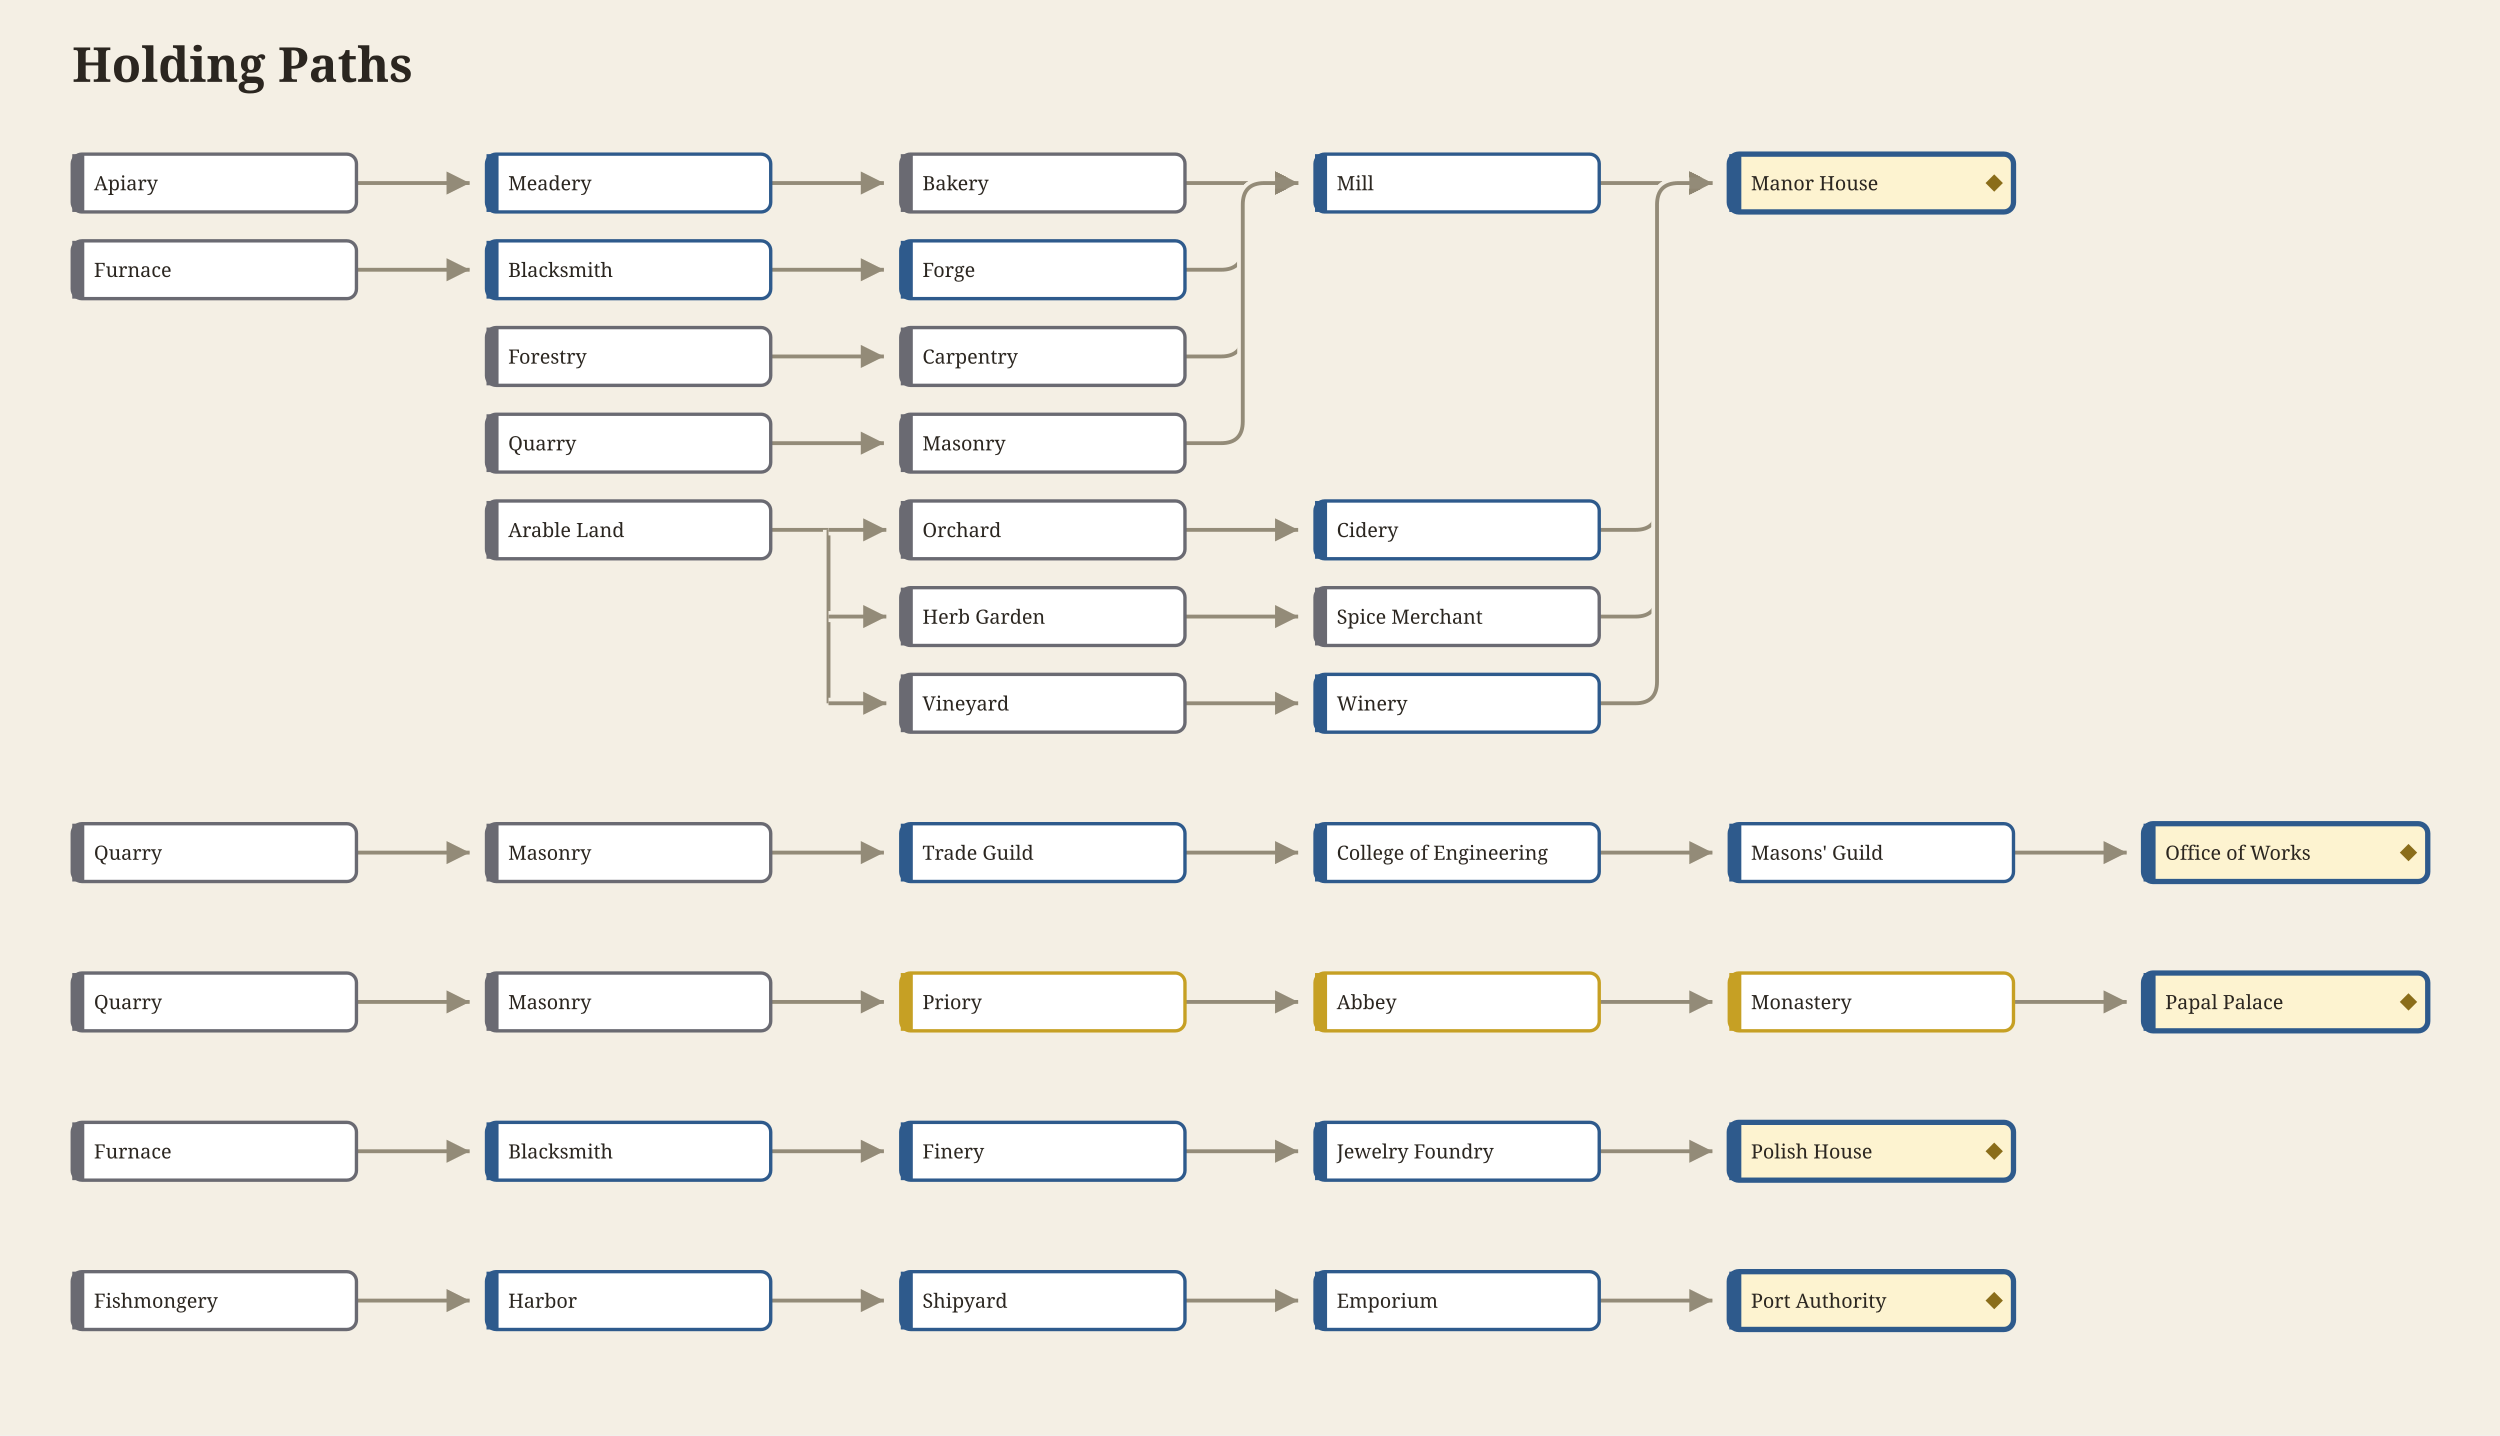
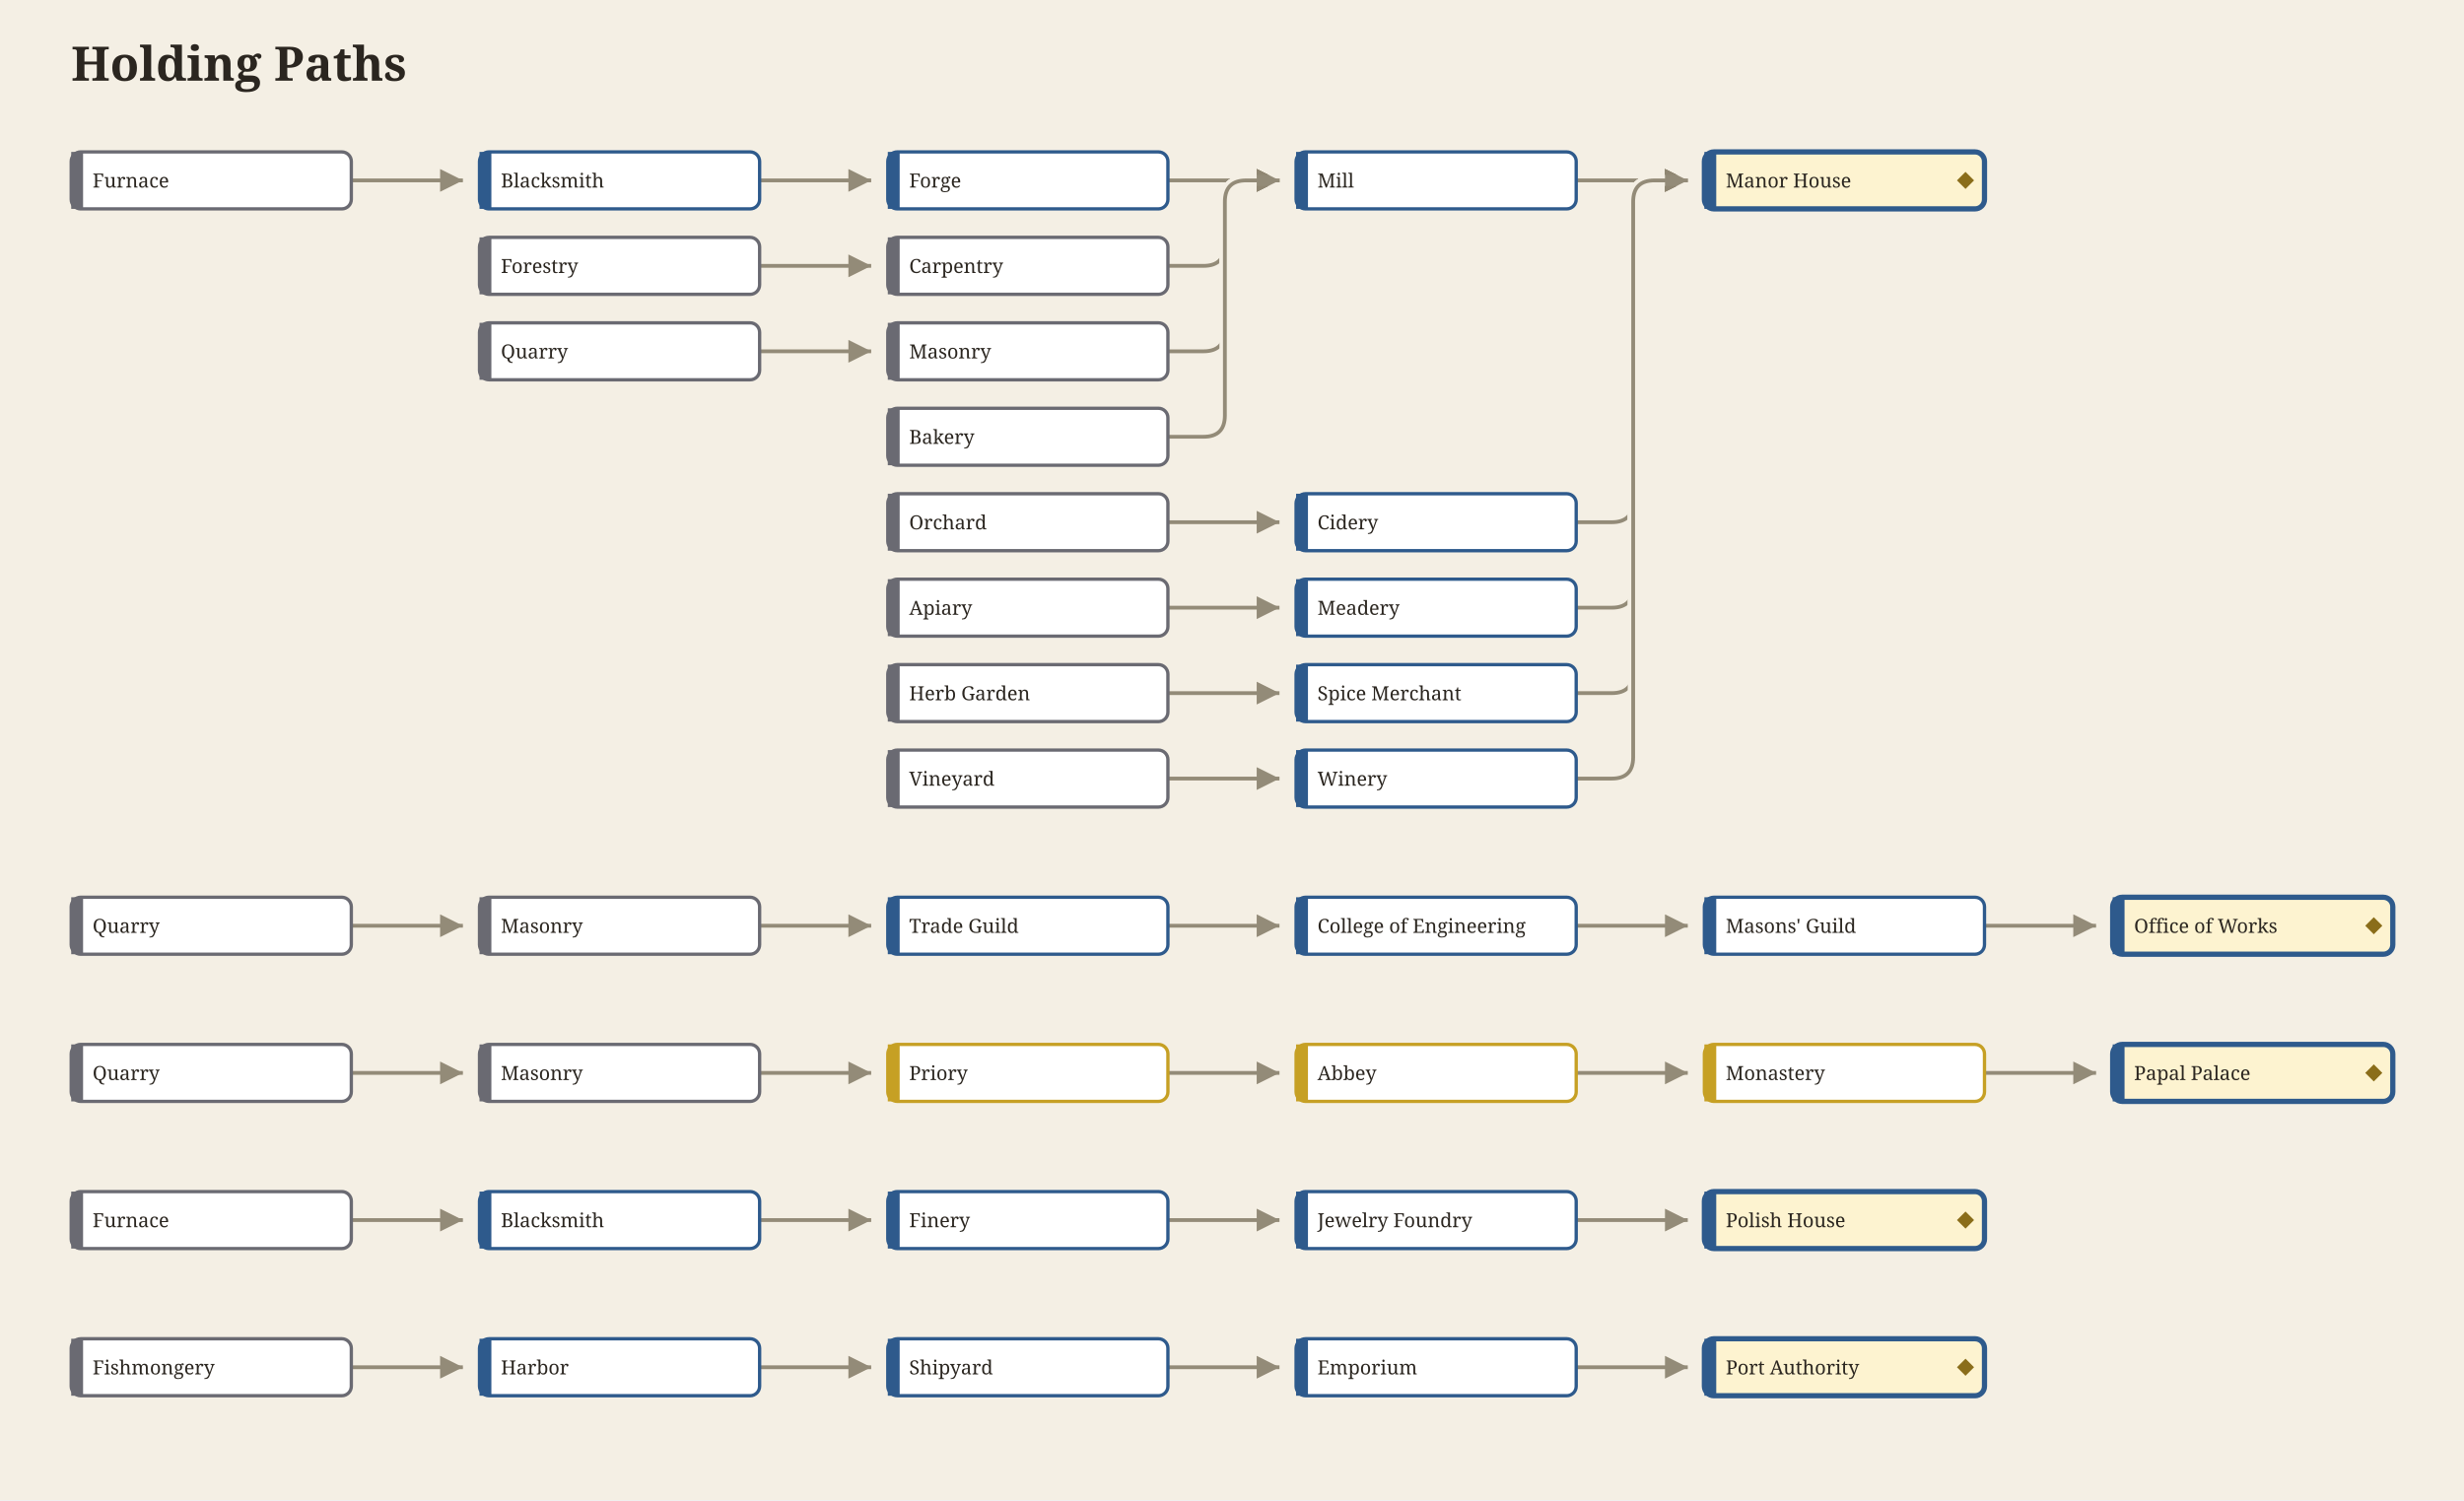
- <svg xmlns="http://www.w3.org/2000/svg" width="1038" height="596" viewBox="0 0 1038 596" font-family="Georgia, serif">
-   <rect width="1038" height="596" fill="#f4efe4" />
+ <svg xmlns="http://www.w3.org/2000/svg" width="1038" height="632" viewBox="0 0 1038 632" font-family="Georgia, serif">
+   <rect width="1038" height="632" fill="#f4efe4" />
  <defs>
    <marker id="arw-2E5A8C" markerWidth="7" markerHeight="7" refX="6" refY="3" orient="auto">
      <path d="M0,0 L6,3 L0,6 Z" fill="#2E5A8C" />
    </marker>
    <marker id="arw-9E2B25" markerWidth="7" markerHeight="7" refX="6" refY="3" orient="auto">
      <path d="M0,0 L6,3 L0,6 Z" fill="#9E2B25" />
    </marker>
    <marker id="arw-1c9c8c" markerWidth="7" markerHeight="7" refX="6" refY="3" orient="auto">
      <path d="M0,0 L6,3 L0,6 Z" fill="#1c9c8c" />
    </marker>
    <marker id="arw-C6A024" markerWidth="7" markerHeight="7" refX="6" refY="3" orient="auto">
      <path d="M0,0 L6,3 L0,6 Z" fill="#C6A024" />
    </marker>
    <marker id="arw-6A3D8F" markerWidth="7" markerHeight="7" refX="6" refY="3" orient="auto">
      <path d="M0,0 L6,3 L0,6 Z" fill="#6A3D8F" />
    </marker>
    <marker id="arw-CC6A1A" markerWidth="7" markerHeight="7" refX="6" refY="3" orient="auto">
      <path d="M0,0 L6,3 L0,6 Z" fill="#CC6A1A" />
    </marker>
    <marker id="arw-3a7d3a" markerWidth="7" markerHeight="7" refX="6" refY="3" orient="auto">
      <path d="M0,0 L6,3 L0,6 Z" fill="#3a7d3a" />
    </marker>
    <marker id="arw-b5347a" markerWidth="7" markerHeight="7" refX="6" refY="3" orient="auto">
      <path d="M0,0 L6,3 L0,6 Z" fill="#b5347a" />
    </marker>
    <marker id="arw-2b6f9e" markerWidth="7" markerHeight="7" refX="6" refY="3" orient="auto">
      <path d="M0,0 L6,3 L0,6 Z" fill="#2b6f9e" />
    </marker>
    <marker id="arw-8a6d1a" markerWidth="7" markerHeight="7" refX="6" refY="3" orient="auto">
      <path d="M0,0 L6,3 L0,6 Z" fill="#8a6d1a" />
    </marker>
    <marker id="arw-5f5647" markerWidth="7" markerHeight="7" refX="6" refY="3" orient="auto">
      <path d="M0,0 L6,3 L0,6 Z" fill="#5f5647" />
    </marker>
    <marker id="arw-7a2ea0" markerWidth="7" markerHeight="7" refX="6" refY="3" orient="auto">
      <path d="M0,0 L6,3 L0,6 Z" fill="#7a2ea0" />
    </marker>
    <marker id="arw-0f8a7e" markerWidth="7" markerHeight="7" refX="6" refY="3" orient="auto">
      <path d="M0,0 L6,3 L0,6 Z" fill="#0f8a7e" />
    </marker>
    <marker id="arw-a83232" markerWidth="7" markerHeight="7" refX="6" refY="3" orient="auto">
      <path d="M0,0 L6,3 L0,6 Z" fill="#a83232" />
    </marker>
    <marker id="arw-8f8672" markerWidth="7" markerHeight="7" refX="6" refY="3" orient="auto">
      <path d="M0,0 L6,3 L0,6 Z" fill="#8f8672" />
    </marker>
  </defs>
  <text x="30" y="34" font-size="20" font-weight="bold" fill="#2b2620">Holding Paths</text>
  <path d="M148,76 L195,76" fill="none" stroke="#f4efe4" stroke-width="4.6" opacity="1" />
  <path d="M148,76 L195,76" fill="none" stroke="#8f8672" stroke-width="1.6" opacity="0.95" marker-end="url(#arw-8f8672)" />
-   <path d="M148,112 L195,112" fill="none" stroke="#f4efe4" stroke-width="4.6" opacity="1" />
-   <path d="M148,112 L195,112" fill="none" stroke="#8f8672" stroke-width="1.6" opacity="0.95" marker-end="url(#arw-8f8672)" />
  <path d="M320,76 L367,76" fill="none" stroke="#f4efe4" stroke-width="4.6" opacity="1" />
  <path d="M320,76 L367,76" fill="none" stroke="#8f8672" stroke-width="1.6" opacity="0.95" marker-end="url(#arw-8f8672)" />
  <path d="M320,112 L367,112" fill="none" stroke="#f4efe4" stroke-width="4.6" opacity="1" />
  <path d="M320,112 L367,112" fill="none" stroke="#8f8672" stroke-width="1.6" opacity="0.95" marker-end="url(#arw-8f8672)" />
  <path d="M320,148 L367,148" fill="none" stroke="#f4efe4" stroke-width="4.6" opacity="1" />
  <path d="M320,148 L367,148" fill="none" stroke="#8f8672" stroke-width="1.6" opacity="0.95" marker-end="url(#arw-8f8672)" />
-   <path d="M320,184 L367,184" fill="none" stroke="#f4efe4" stroke-width="4.6" opacity="1" />
-   <path d="M320,184 L367,184" fill="none" stroke="#8f8672" stroke-width="1.6" opacity="0.95" marker-end="url(#arw-8f8672)" />
-   <path d="M320,220 L344,220" fill="none" stroke="#f4efe4" stroke-width="4.6" opacity="1" />
-   <path d="M320,220 L344,220" fill="none" stroke="#8f8672" stroke-width="1.6" opacity="0.95" />
-   <path d="M344,220 L344,292" fill="none" stroke="#f4efe4" stroke-width="4.6" opacity="1" />
-   <path d="M344,220 L344,292" fill="none" stroke="#8f8672" stroke-width="1.6" opacity="0.95" />
-   <path d="M344,256 L368,256" fill="none" stroke="#f4efe4" stroke-width="4.6" opacity="1" />
-   <path d="M344,256 L368,256" fill="none" stroke="#8f8672" stroke-width="1.6" opacity="0.95" marker-end="url(#arw-8f8672)" />
-   <path d="M344,292 L368,292" fill="none" stroke="#f4efe4" stroke-width="4.6" opacity="1" />
-   <path d="M344,292 L368,292" fill="none" stroke="#8f8672" stroke-width="1.6" opacity="0.95" marker-end="url(#arw-8f8672)" />
-   <path d="M344,220 L368,220" fill="none" stroke="#f4efe4" stroke-width="4.6" opacity="1" />
-   <path d="M344,220 L368,220" fill="none" stroke="#8f8672" stroke-width="1.6" opacity="0.95" marker-end="url(#arw-8f8672)" />
  <path d="M492,76 L539,76" fill="none" stroke="#f4efe4" stroke-width="4.6" opacity="1" />
  <path d="M492,76 L539,76" fill="none" stroke="#8f8672" stroke-width="1.6" opacity="0.95" marker-end="url(#arw-8f8672)" />
  <path d="M492,112 L507,112 Q516,112 516,103 L516,85 Q516,76 525,76 L539,76" fill="none" stroke="#f4efe4" stroke-width="4.6" opacity="1" />
  <path d="M492,112 L507,112 Q516,112 516,103 L516,85 Q516,76 525,76 L539,76" fill="none" stroke="#8f8672" stroke-width="1.6" opacity="0.95" marker-end="url(#arw-8f8672)" />
  <path d="M492,148 L507,148 Q516,148 516,139 L516,85 Q516,76 525,76 L539,76" fill="none" stroke="#f4efe4" stroke-width="4.6" opacity="1" />
  <path d="M492,148 L507,148 Q516,148 516,139 L516,85 Q516,76 525,76 L539,76" fill="none" stroke="#8f8672" stroke-width="1.6" opacity="0.95" marker-end="url(#arw-8f8672)" />
  <path d="M492,184 L507,184 Q516,184 516,175 L516,85 Q516,76 525,76 L539,76" fill="none" stroke="#f4efe4" stroke-width="4.6" opacity="1" />
  <path d="M492,184 L507,184 Q516,184 516,175 L516,85 Q516,76 525,76 L539,76" fill="none" stroke="#8f8672" stroke-width="1.6" opacity="0.95" marker-end="url(#arw-8f8672)" />
  <path d="M492,220 L539,220" fill="none" stroke="#f4efe4" stroke-width="4.6" opacity="1" />
  <path d="M492,220 L539,220" fill="none" stroke="#8f8672" stroke-width="1.6" opacity="0.95" marker-end="url(#arw-8f8672)" />
  <path d="M492,256 L539,256" fill="none" stroke="#f4efe4" stroke-width="4.6" opacity="1" />
  <path d="M492,256 L539,256" fill="none" stroke="#8f8672" stroke-width="1.6" opacity="0.95" marker-end="url(#arw-8f8672)" />
  <path d="M492,292 L539,292" fill="none" stroke="#f4efe4" stroke-width="4.6" opacity="1" />
  <path d="M492,292 L539,292" fill="none" stroke="#8f8672" stroke-width="1.6" opacity="0.95" marker-end="url(#arw-8f8672)" />
+   <path d="M492,328 L539,328" fill="none" stroke="#f4efe4" stroke-width="4.6" opacity="1" />
+   <path d="M492,328 L539,328" fill="none" stroke="#8f8672" stroke-width="1.6" opacity="0.95" marker-end="url(#arw-8f8672)" />
  <path d="M664,76 L711,76" fill="none" stroke="#f4efe4" stroke-width="4.6" opacity="1" />
  <path d="M664,76 L711,76" fill="none" stroke="#8f8672" stroke-width="1.6" opacity="0.95" marker-end="url(#arw-8f8672)" />
  <path d="M664,220 L679,220 Q688,220 688,211 L688,85 Q688,76 697,76 L711,76" fill="none" stroke="#f4efe4" stroke-width="4.6" opacity="1" />
  <path d="M664,220 L679,220 Q688,220 688,211 L688,85 Q688,76 697,76 L711,76" fill="none" stroke="#8f8672" stroke-width="1.6" opacity="0.95" marker-end="url(#arw-8f8672)" />
  <path d="M664,256 L679,256 Q688,256 688,247 L688,85 Q688,76 697,76 L711,76" fill="none" stroke="#f4efe4" stroke-width="4.6" opacity="1" />
  <path d="M664,256 L679,256 Q688,256 688,247 L688,85 Q688,76 697,76 L711,76" fill="none" stroke="#8f8672" stroke-width="1.6" opacity="0.95" marker-end="url(#arw-8f8672)" />
  <path d="M664,292 L679,292 Q688,292 688,283 L688,85 Q688,76 697,76 L711,76" fill="none" stroke="#f4efe4" stroke-width="4.6" opacity="1" />
  <path d="M664,292 L679,292 Q688,292 688,283 L688,85 Q688,76 697,76 L711,76" fill="none" stroke="#8f8672" stroke-width="1.6" opacity="0.95" marker-end="url(#arw-8f8672)" />
+   <path d="M664,328 L679,328 Q688,328 688,319 L688,85 Q688,76 697,76 L711,76" fill="none" stroke="#f4efe4" stroke-width="4.6" opacity="1" />
+   <path d="M664,328 L679,328 Q688,328 688,319 L688,85 Q688,76 697,76 L711,76" fill="none" stroke="#8f8672" stroke-width="1.6" opacity="0.95" marker-end="url(#arw-8f8672)" />
  <rect x="30" y="64" width="118" height="24" rx="4" fill="#ffffff" stroke="#6a6a72" stroke-width="1.4" />
  <rect x="30" y="64" width="5" height="24" fill="#6a6a72" />
-   <text x="39" y="79" font-size="8.2" fill="#2b2620">Apiary</text>
-   <rect x="30" y="100" width="118" height="24" rx="4" fill="#ffffff" stroke="#6a6a72" stroke-width="1.4" />
-   <rect x="30" y="100" width="5" height="24" fill="#6a6a72" />
-   <text x="39" y="115" font-size="8.2" fill="#2b2620">Furnace</text>
+   <text x="39" y="79" font-size="8.2" fill="#2b2620">Furnace</text>
  <rect x="202" y="64" width="118" height="24" rx="4" fill="#ffffff" stroke="#2E5A8C" stroke-width="1.4" />
  <rect x="202" y="64" width="5" height="24" fill="#2E5A8C" />
-   <text x="211" y="79" font-size="8.2" fill="#2b2620">Meadery</text>
-   <rect x="202" y="100" width="118" height="24" rx="4" fill="#ffffff" stroke="#2E5A8C" stroke-width="1.4" />
-   <rect x="202" y="100" width="5" height="24" fill="#2E5A8C" />
-   <text x="211" y="115" font-size="8.2" fill="#2b2620">Blacksmith</text>
+   <text x="211" y="79" font-size="8.2" fill="#2b2620">Blacksmith</text>
+   <rect x="202" y="100" width="118" height="24" rx="4" fill="#ffffff" stroke="#6a6a72" stroke-width="1.4" />
+   <rect x="202" y="100" width="5" height="24" fill="#6a6a72" />
+   <text x="211" y="115" font-size="8.2" fill="#2b2620">Forestry</text>
  <rect x="202" y="136" width="118" height="24" rx="4" fill="#ffffff" stroke="#6a6a72" stroke-width="1.4" />
  <rect x="202" y="136" width="5" height="24" fill="#6a6a72" />
-   <text x="211" y="151" font-size="8.2" fill="#2b2620">Forestry</text>
-   <rect x="202" y="172" width="118" height="24" rx="4" fill="#ffffff" stroke="#6a6a72" stroke-width="1.4" />
-   <rect x="202" y="172" width="5" height="24" fill="#6a6a72" />
-   <text x="211" y="187" font-size="8.2" fill="#2b2620">Quarry</text>
-   <rect x="202" y="208" width="118" height="24" rx="4" fill="#ffffff" stroke="#6a6a72" stroke-width="1.4" />
-   <rect x="202" y="208" width="5" height="24" fill="#6a6a72" />
-   <text x="211" y="223" font-size="8.2" fill="#2b2620">Arable Land</text>
-   <rect x="374" y="64" width="118" height="24" rx="4" fill="#ffffff" stroke="#6a6a72" stroke-width="1.4" />
-   <rect x="374" y="64" width="5" height="24" fill="#6a6a72" />
-   <text x="383" y="79" font-size="8.2" fill="#2b2620">Bakery</text>
-   <rect x="374" y="100" width="118" height="24" rx="4" fill="#ffffff" stroke="#2E5A8C" stroke-width="1.4" />
-   <rect x="374" y="100" width="5" height="24" fill="#2E5A8C" />
-   <text x="383" y="115" font-size="8.2" fill="#2b2620">Forge</text>
+   <text x="211" y="151" font-size="8.2" fill="#2b2620">Quarry</text>
+   <rect x="374" y="64" width="118" height="24" rx="4" fill="#ffffff" stroke="#2E5A8C" stroke-width="1.4" />
+   <rect x="374" y="64" width="5" height="24" fill="#2E5A8C" />
+   <text x="383" y="79" font-size="8.2" fill="#2b2620">Forge</text>
+   <rect x="374" y="100" width="118" height="24" rx="4" fill="#ffffff" stroke="#6a6a72" stroke-width="1.4" />
+   <rect x="374" y="100" width="5" height="24" fill="#6a6a72" />
+   <text x="383" y="115" font-size="8.2" fill="#2b2620">Carpentry</text>
  <rect x="374" y="136" width="118" height="24" rx="4" fill="#ffffff" stroke="#6a6a72" stroke-width="1.4" />
  <rect x="374" y="136" width="5" height="24" fill="#6a6a72" />
-   <text x="383" y="151" font-size="8.2" fill="#2b2620">Carpentry</text>
+   <text x="383" y="151" font-size="8.2" fill="#2b2620">Masonry</text>
  <rect x="374" y="172" width="118" height="24" rx="4" fill="#ffffff" stroke="#6a6a72" stroke-width="1.4" />
  <rect x="374" y="172" width="5" height="24" fill="#6a6a72" />
-   <text x="383" y="187" font-size="8.2" fill="#2b2620">Masonry</text>
+   <text x="383" y="187" font-size="8.2" fill="#2b2620">Bakery</text>
  <rect x="374" y="208" width="118" height="24" rx="4" fill="#ffffff" stroke="#6a6a72" stroke-width="1.4" />
  <rect x="374" y="208" width="5" height="24" fill="#6a6a72" />
  <text x="383" y="223" font-size="8.2" fill="#2b2620">Orchard</text>
  <rect x="374" y="244" width="118" height="24" rx="4" fill="#ffffff" stroke="#6a6a72" stroke-width="1.4" />
  <rect x="374" y="244" width="5" height="24" fill="#6a6a72" />
-   <text x="383" y="259" font-size="8.2" fill="#2b2620">Herb Garden</text>
+   <text x="383" y="259" font-size="8.2" fill="#2b2620">Apiary</text>
  <rect x="374" y="280" width="118" height="24" rx="4" fill="#ffffff" stroke="#6a6a72" stroke-width="1.4" />
  <rect x="374" y="280" width="5" height="24" fill="#6a6a72" />
-   <text x="383" y="295" font-size="8.2" fill="#2b2620">Vineyard</text>
+   <text x="383" y="295" font-size="8.2" fill="#2b2620">Herb Garden</text>
+   <rect x="374" y="316" width="118" height="24" rx="4" fill="#ffffff" stroke="#6a6a72" stroke-width="1.4" />
+   <rect x="374" y="316" width="5" height="24" fill="#6a6a72" />
+   <text x="383" y="331" font-size="8.2" fill="#2b2620">Vineyard</text>
  <rect x="546" y="64" width="118" height="24" rx="4" fill="#ffffff" stroke="#2E5A8C" stroke-width="1.4" />
  <rect x="546" y="64" width="5" height="24" fill="#2E5A8C" />
  <text x="555" y="79" font-size="8.2" fill="#2b2620">Mill</text>
  <rect x="546" y="208" width="118" height="24" rx="4" fill="#ffffff" stroke="#2E5A8C" stroke-width="1.4" />
  <rect x="546" y="208" width="5" height="24" fill="#2E5A8C" />
  <text x="555" y="223" font-size="8.2" fill="#2b2620">Cidery</text>
-   <rect x="546" y="244" width="118" height="24" rx="4" fill="#ffffff" stroke="#6a6a72" stroke-width="1.4" />
-   <rect x="546" y="244" width="5" height="24" fill="#6a6a72" />
-   <text x="555" y="259" font-size="8.2" fill="#2b2620">Spice Merchant</text>
+   <rect x="546" y="244" width="118" height="24" rx="4" fill="#ffffff" stroke="#2E5A8C" stroke-width="1.4" />
+   <rect x="546" y="244" width="5" height="24" fill="#2E5A8C" />
+   <text x="555" y="259" font-size="8.2" fill="#2b2620">Meadery</text>
  <rect x="546" y="280" width="118" height="24" rx="4" fill="#ffffff" stroke="#2E5A8C" stroke-width="1.4" />
  <rect x="546" y="280" width="5" height="24" fill="#2E5A8C" />
-   <text x="555" y="295" font-size="8.2" fill="#2b2620">Winery</text>
+   <text x="555" y="295" font-size="8.2" fill="#2b2620">Spice Merchant</text>
+   <rect x="546" y="316" width="118" height="24" rx="4" fill="#ffffff" stroke="#2E5A8C" stroke-width="1.4" />
+   <rect x="546" y="316" width="5" height="24" fill="#2E5A8C" />
+   <text x="555" y="331" font-size="8.2" fill="#2b2620">Winery</text>
  <rect x="718" y="64" width="118" height="24" rx="4" fill="#fdf3d0" stroke="#2E5A8C" stroke-width="2.2" />
  <rect x="718" y="64" width="5" height="24" fill="#2E5A8C" />
  <text x="727" y="79" font-size="8.2" fill="#2b2620">Manor House</text>
  <polygon points="828.0,72.4 831.6,76.0 828.0,79.6 824.4,76.0" fill="#8a6d1a" />
-   <path d="M148,354 L195,354" fill="none" stroke="#f4efe4" stroke-width="4.6" opacity="1" />
-   <path d="M148,354 L195,354" fill="none" stroke="#8f8672" stroke-width="1.6" opacity="0.95" marker-end="url(#arw-8f8672)" />
-   <path d="M320,354 L367,354" fill="none" stroke="#f4efe4" stroke-width="4.6" opacity="1" />
-   <path d="M320,354 L367,354" fill="none" stroke="#8f8672" stroke-width="1.6" opacity="0.95" marker-end="url(#arw-8f8672)" />
-   <path d="M492,354 L539,354" fill="none" stroke="#f4efe4" stroke-width="4.6" opacity="1" />
-   <path d="M492,354 L539,354" fill="none" stroke="#8f8672" stroke-width="1.6" opacity="0.95" marker-end="url(#arw-8f8672)" />
-   <path d="M664,354 L711,354" fill="none" stroke="#f4efe4" stroke-width="4.6" opacity="1" />
-   <path d="M664,354 L711,354" fill="none" stroke="#8f8672" stroke-width="1.6" opacity="0.95" marker-end="url(#arw-8f8672)" />
-   <path d="M836,354 L883,354" fill="none" stroke="#f4efe4" stroke-width="4.6" opacity="1" />
-   <path d="M836,354 L883,354" fill="none" stroke="#8f8672" stroke-width="1.6" opacity="0.95" marker-end="url(#arw-8f8672)" />
-   <rect x="30" y="342" width="118" height="24" rx="4" fill="#ffffff" stroke="#6a6a72" stroke-width="1.4" />
-   <rect x="30" y="342" width="5" height="24" fill="#6a6a72" />
-   <text x="39" y="357" font-size="8.2" fill="#2b2620">Quarry</text>
-   <rect x="202" y="342" width="118" height="24" rx="4" fill="#ffffff" stroke="#6a6a72" stroke-width="1.4" />
-   <rect x="202" y="342" width="5" height="24" fill="#6a6a72" />
-   <text x="211" y="357" font-size="8.2" fill="#2b2620">Masonry</text>
-   <rect x="374" y="342" width="118" height="24" rx="4" fill="#ffffff" stroke="#2E5A8C" stroke-width="1.4" />
-   <rect x="374" y="342" width="5" height="24" fill="#2E5A8C" />
-   <text x="383" y="357" font-size="8.2" fill="#2b2620">Trade Guild</text>
-   <rect x="546" y="342" width="118" height="24" rx="4" fill="#ffffff" stroke="#2E5A8C" stroke-width="1.4" />
-   <rect x="546" y="342" width="5" height="24" fill="#2E5A8C" />
-   <text x="555" y="357" font-size="8.2" fill="#2b2620">College of Engineering</text>
-   <rect x="718" y="342" width="118" height="24" rx="4" fill="#ffffff" stroke="#2E5A8C" stroke-width="1.4" />
-   <rect x="718" y="342" width="5" height="24" fill="#2E5A8C" />
-   <text x="727" y="357" font-size="8.2" fill="#2b2620">Masons' Guild</text>
-   <rect x="890" y="342" width="118" height="24" rx="4" fill="#fdf3d0" stroke="#2E5A8C" stroke-width="2.2" />
-   <rect x="890" y="342" width="5" height="24" fill="#2E5A8C" />
-   <text x="899" y="357" font-size="8.2" fill="#2b2620">Office of Works</text>
-   <polygon points="1000.0,350.4 1003.6,354.0 1000.0,357.6 996.4,354.0" fill="#8a6d1a" />
-   <path d="M148,416 L195,416" fill="none" stroke="#f4efe4" stroke-width="4.6" opacity="1" />
-   <path d="M148,416 L195,416" fill="none" stroke="#8f8672" stroke-width="1.6" opacity="0.95" marker-end="url(#arw-8f8672)" />
-   <path d="M320,416 L367,416" fill="none" stroke="#f4efe4" stroke-width="4.6" opacity="1" />
-   <path d="M320,416 L367,416" fill="none" stroke="#8f8672" stroke-width="1.6" opacity="0.95" marker-end="url(#arw-8f8672)" />
-   <path d="M492,416 L539,416" fill="none" stroke="#f4efe4" stroke-width="4.6" opacity="1" />
-   <path d="M492,416 L539,416" fill="none" stroke="#8f8672" stroke-width="1.6" opacity="0.95" marker-end="url(#arw-8f8672)" />
-   <path d="M664,416 L711,416" fill="none" stroke="#f4efe4" stroke-width="4.6" opacity="1" />
-   <path d="M664,416 L711,416" fill="none" stroke="#8f8672" stroke-width="1.6" opacity="0.95" marker-end="url(#arw-8f8672)" />
-   <path d="M836,416 L883,416" fill="none" stroke="#f4efe4" stroke-width="4.6" opacity="1" />
-   <path d="M836,416 L883,416" fill="none" stroke="#8f8672" stroke-width="1.6" opacity="0.95" marker-end="url(#arw-8f8672)" />
-   <rect x="30" y="404" width="118" height="24" rx="4" fill="#ffffff" stroke="#6a6a72" stroke-width="1.4" />
-   <rect x="30" y="404" width="5" height="24" fill="#6a6a72" />
-   <text x="39" y="419" font-size="8.2" fill="#2b2620">Quarry</text>
-   <rect x="202" y="404" width="118" height="24" rx="4" fill="#ffffff" stroke="#6a6a72" stroke-width="1.4" />
-   <rect x="202" y="404" width="5" height="24" fill="#6a6a72" />
-   <text x="211" y="419" font-size="8.2" fill="#2b2620">Masonry</text>
-   <rect x="374" y="404" width="118" height="24" rx="4" fill="#ffffff" stroke="#C6A024" stroke-width="1.4" />
-   <rect x="374" y="404" width="5" height="24" fill="#C6A024" />
-   <text x="383" y="419" font-size="8.2" fill="#2b2620">Priory</text>
-   <rect x="546" y="404" width="118" height="24" rx="4" fill="#ffffff" stroke="#C6A024" stroke-width="1.4" />
-   <rect x="546" y="404" width="5" height="24" fill="#C6A024" />
-   <text x="555" y="419" font-size="8.2" fill="#2b2620">Abbey</text>
-   <rect x="718" y="404" width="118" height="24" rx="4" fill="#ffffff" stroke="#C6A024" stroke-width="1.4" />
-   <rect x="718" y="404" width="5" height="24" fill="#C6A024" />
-   <text x="727" y="419" font-size="8.2" fill="#2b2620">Monastery</text>
-   <rect x="890" y="404" width="118" height="24" rx="4" fill="#fdf3d0" stroke="#2E5A8C" stroke-width="2.2" />
-   <rect x="890" y="404" width="5" height="24" fill="#2E5A8C" />
-   <text x="899" y="419" font-size="8.2" fill="#2b2620">Papal Palace</text>
-   <polygon points="1000.0,412.4 1003.6,416.0 1000.0,419.6 996.4,416.0" fill="#8a6d1a" />
-   <path d="M148,478 L195,478" fill="none" stroke="#f4efe4" stroke-width="4.6" opacity="1" />
-   <path d="M148,478 L195,478" fill="none" stroke="#8f8672" stroke-width="1.6" opacity="0.95" marker-end="url(#arw-8f8672)" />
-   <path d="M320,478 L367,478" fill="none" stroke="#f4efe4" stroke-width="4.6" opacity="1" />
-   <path d="M320,478 L367,478" fill="none" stroke="#8f8672" stroke-width="1.6" opacity="0.95" marker-end="url(#arw-8f8672)" />
-   <path d="M492,478 L539,478" fill="none" stroke="#f4efe4" stroke-width="4.6" opacity="1" />
-   <path d="M492,478 L539,478" fill="none" stroke="#8f8672" stroke-width="1.6" opacity="0.95" marker-end="url(#arw-8f8672)" />
-   <path d="M664,478 L711,478" fill="none" stroke="#f4efe4" stroke-width="4.6" opacity="1" />
-   <path d="M664,478 L711,478" fill="none" stroke="#8f8672" stroke-width="1.6" opacity="0.95" marker-end="url(#arw-8f8672)" />
-   <rect x="30" y="466" width="118" height="24" rx="4" fill="#ffffff" stroke="#6a6a72" stroke-width="1.4" />
-   <rect x="30" y="466" width="5" height="24" fill="#6a6a72" />
-   <text x="39" y="481" font-size="8.2" fill="#2b2620">Furnace</text>
-   <rect x="202" y="466" width="118" height="24" rx="4" fill="#ffffff" stroke="#2E5A8C" stroke-width="1.4" />
-   <rect x="202" y="466" width="5" height="24" fill="#2E5A8C" />
-   <text x="211" y="481" font-size="8.2" fill="#2b2620">Blacksmith</text>
-   <rect x="374" y="466" width="118" height="24" rx="4" fill="#ffffff" stroke="#2E5A8C" stroke-width="1.4" />
-   <rect x="374" y="466" width="5" height="24" fill="#2E5A8C" />
-   <text x="383" y="481" font-size="8.2" fill="#2b2620">Finery</text>
-   <rect x="546" y="466" width="118" height="24" rx="4" fill="#ffffff" stroke="#2E5A8C" stroke-width="1.4" />
-   <rect x="546" y="466" width="5" height="24" fill="#2E5A8C" />
-   <text x="555" y="481" font-size="8.2" fill="#2b2620">Jewelry Foundry</text>
-   <rect x="718" y="466" width="118" height="24" rx="4" fill="#fdf3d0" stroke="#2E5A8C" stroke-width="2.2" />
-   <rect x="718" y="466" width="5" height="24" fill="#2E5A8C" />
-   <text x="727" y="481" font-size="8.2" fill="#2b2620">Polish House</text>
-   <polygon points="828.0,474.4 831.6,478.0 828.0,481.6 824.4,478.0" fill="#8a6d1a" />
-   <path d="M148,540 L195,540" fill="none" stroke="#f4efe4" stroke-width="4.6" opacity="1" />
-   <path d="M148,540 L195,540" fill="none" stroke="#8f8672" stroke-width="1.6" opacity="0.95" marker-end="url(#arw-8f8672)" />
-   <path d="M320,540 L367,540" fill="none" stroke="#f4efe4" stroke-width="4.6" opacity="1" />
-   <path d="M320,540 L367,540" fill="none" stroke="#8f8672" stroke-width="1.6" opacity="0.95" marker-end="url(#arw-8f8672)" />
-   <path d="M492,540 L539,540" fill="none" stroke="#f4efe4" stroke-width="4.6" opacity="1" />
-   <path d="M492,540 L539,540" fill="none" stroke="#8f8672" stroke-width="1.6" opacity="0.95" marker-end="url(#arw-8f8672)" />
-   <path d="M664,540 L711,540" fill="none" stroke="#f4efe4" stroke-width="4.6" opacity="1" />
-   <path d="M664,540 L711,540" fill="none" stroke="#8f8672" stroke-width="1.6" opacity="0.95" marker-end="url(#arw-8f8672)" />
-   <rect x="30" y="528" width="118" height="24" rx="4" fill="#ffffff" stroke="#6a6a72" stroke-width="1.4" />
-   <rect x="30" y="528" width="5" height="24" fill="#6a6a72" />
-   <text x="39" y="543" font-size="8.2" fill="#2b2620">Fishmongery</text>
-   <rect x="202" y="528" width="118" height="24" rx="4" fill="#ffffff" stroke="#2E5A8C" stroke-width="1.4" />
-   <rect x="202" y="528" width="5" height="24" fill="#2E5A8C" />
-   <text x="211" y="543" font-size="8.2" fill="#2b2620">Harbor</text>
-   <rect x="374" y="528" width="118" height="24" rx="4" fill="#ffffff" stroke="#2E5A8C" stroke-width="1.4" />
-   <rect x="374" y="528" width="5" height="24" fill="#2E5A8C" />
-   <text x="383" y="543" font-size="8.2" fill="#2b2620">Shipyard</text>
-   <rect x="546" y="528" width="118" height="24" rx="4" fill="#ffffff" stroke="#2E5A8C" stroke-width="1.4" />
-   <rect x="546" y="528" width="5" height="24" fill="#2E5A8C" />
-   <text x="555" y="543" font-size="8.2" fill="#2b2620">Emporium</text>
-   <rect x="718" y="528" width="118" height="24" rx="4" fill="#fdf3d0" stroke="#2E5A8C" stroke-width="2.2" />
-   <rect x="718" y="528" width="5" height="24" fill="#2E5A8C" />
-   <text x="727" y="543" font-size="8.2" fill="#2b2620">Port Authority</text>
-   <polygon points="828.0,536.4 831.6,540.0 828.0,543.6 824.4,540.0" fill="#8a6d1a" />
+   <path d="M148,390 L195,390" fill="none" stroke="#f4efe4" stroke-width="4.6" opacity="1" />
+   <path d="M148,390 L195,390" fill="none" stroke="#8f8672" stroke-width="1.6" opacity="0.95" marker-end="url(#arw-8f8672)" />
+   <path d="M320,390 L367,390" fill="none" stroke="#f4efe4" stroke-width="4.6" opacity="1" />
+   <path d="M320,390 L367,390" fill="none" stroke="#8f8672" stroke-width="1.6" opacity="0.95" marker-end="url(#arw-8f8672)" />
+   <path d="M492,390 L539,390" fill="none" stroke="#f4efe4" stroke-width="4.6" opacity="1" />
+   <path d="M492,390 L539,390" fill="none" stroke="#8f8672" stroke-width="1.6" opacity="0.95" marker-end="url(#arw-8f8672)" />
+   <path d="M664,390 L711,390" fill="none" stroke="#f4efe4" stroke-width="4.6" opacity="1" />
+   <path d="M664,390 L711,390" fill="none" stroke="#8f8672" stroke-width="1.6" opacity="0.95" marker-end="url(#arw-8f8672)" />
+   <path d="M836,390 L883,390" fill="none" stroke="#f4efe4" stroke-width="4.6" opacity="1" />
+   <path d="M836,390 L883,390" fill="none" stroke="#8f8672" stroke-width="1.6" opacity="0.95" marker-end="url(#arw-8f8672)" />
+   <rect x="30" y="378" width="118" height="24" rx="4" fill="#ffffff" stroke="#6a6a72" stroke-width="1.4" />
+   <rect x="30" y="378" width="5" height="24" fill="#6a6a72" />
+   <text x="39" y="393" font-size="8.2" fill="#2b2620">Quarry</text>
+   <rect x="202" y="378" width="118" height="24" rx="4" fill="#ffffff" stroke="#6a6a72" stroke-width="1.4" />
+   <rect x="202" y="378" width="5" height="24" fill="#6a6a72" />
+   <text x="211" y="393" font-size="8.2" fill="#2b2620">Masonry</text>
+   <rect x="374" y="378" width="118" height="24" rx="4" fill="#ffffff" stroke="#2E5A8C" stroke-width="1.4" />
+   <rect x="374" y="378" width="5" height="24" fill="#2E5A8C" />
+   <text x="383" y="393" font-size="8.2" fill="#2b2620">Trade Guild</text>
+   <rect x="546" y="378" width="118" height="24" rx="4" fill="#ffffff" stroke="#2E5A8C" stroke-width="1.4" />
+   <rect x="546" y="378" width="5" height="24" fill="#2E5A8C" />
+   <text x="555" y="393" font-size="8.2" fill="#2b2620">College of Engineering</text>
+   <rect x="718" y="378" width="118" height="24" rx="4" fill="#ffffff" stroke="#2E5A8C" stroke-width="1.4" />
+   <rect x="718" y="378" width="5" height="24" fill="#2E5A8C" />
+   <text x="727" y="393" font-size="8.2" fill="#2b2620">Masons' Guild</text>
+   <rect x="890" y="378" width="118" height="24" rx="4" fill="#fdf3d0" stroke="#2E5A8C" stroke-width="2.2" />
+   <rect x="890" y="378" width="5" height="24" fill="#2E5A8C" />
+   <text x="899" y="393" font-size="8.2" fill="#2b2620">Office of Works</text>
+   <polygon points="1000.0,386.4 1003.6,390.0 1000.0,393.6 996.4,390.0" fill="#8a6d1a" />
+   <path d="M148,452 L195,452" fill="none" stroke="#f4efe4" stroke-width="4.6" opacity="1" />
+   <path d="M148,452 L195,452" fill="none" stroke="#8f8672" stroke-width="1.6" opacity="0.95" marker-end="url(#arw-8f8672)" />
+   <path d="M320,452 L367,452" fill="none" stroke="#f4efe4" stroke-width="4.6" opacity="1" />
+   <path d="M320,452 L367,452" fill="none" stroke="#8f8672" stroke-width="1.6" opacity="0.95" marker-end="url(#arw-8f8672)" />
+   <path d="M492,452 L539,452" fill="none" stroke="#f4efe4" stroke-width="4.6" opacity="1" />
+   <path d="M492,452 L539,452" fill="none" stroke="#8f8672" stroke-width="1.6" opacity="0.95" marker-end="url(#arw-8f8672)" />
+   <path d="M664,452 L711,452" fill="none" stroke="#f4efe4" stroke-width="4.6" opacity="1" />
+   <path d="M664,452 L711,452" fill="none" stroke="#8f8672" stroke-width="1.6" opacity="0.95" marker-end="url(#arw-8f8672)" />
+   <path d="M836,452 L883,452" fill="none" stroke="#f4efe4" stroke-width="4.6" opacity="1" />
+   <path d="M836,452 L883,452" fill="none" stroke="#8f8672" stroke-width="1.6" opacity="0.95" marker-end="url(#arw-8f8672)" />
+   <rect x="30" y="440" width="118" height="24" rx="4" fill="#ffffff" stroke="#6a6a72" stroke-width="1.4" />
+   <rect x="30" y="440" width="5" height="24" fill="#6a6a72" />
+   <text x="39" y="455" font-size="8.2" fill="#2b2620">Quarry</text>
+   <rect x="202" y="440" width="118" height="24" rx="4" fill="#ffffff" stroke="#6a6a72" stroke-width="1.4" />
+   <rect x="202" y="440" width="5" height="24" fill="#6a6a72" />
+   <text x="211" y="455" font-size="8.2" fill="#2b2620">Masonry</text>
+   <rect x="374" y="440" width="118" height="24" rx="4" fill="#ffffff" stroke="#C6A024" stroke-width="1.4" />
+   <rect x="374" y="440" width="5" height="24" fill="#C6A024" />
+   <text x="383" y="455" font-size="8.2" fill="#2b2620">Priory</text>
+   <rect x="546" y="440" width="118" height="24" rx="4" fill="#ffffff" stroke="#C6A024" stroke-width="1.4" />
+   <rect x="546" y="440" width="5" height="24" fill="#C6A024" />
+   <text x="555" y="455" font-size="8.2" fill="#2b2620">Abbey</text>
+   <rect x="718" y="440" width="118" height="24" rx="4" fill="#ffffff" stroke="#C6A024" stroke-width="1.4" />
+   <rect x="718" y="440" width="5" height="24" fill="#C6A024" />
+   <text x="727" y="455" font-size="8.2" fill="#2b2620">Monastery</text>
+   <rect x="890" y="440" width="118" height="24" rx="4" fill="#fdf3d0" stroke="#2E5A8C" stroke-width="2.2" />
+   <rect x="890" y="440" width="5" height="24" fill="#2E5A8C" />
+   <text x="899" y="455" font-size="8.2" fill="#2b2620">Papal Palace</text>
+   <polygon points="1000.0,448.4 1003.6,452.0 1000.0,455.6 996.4,452.0" fill="#8a6d1a" />
+   <path d="M148,514 L195,514" fill="none" stroke="#f4efe4" stroke-width="4.6" opacity="1" />
+   <path d="M148,514 L195,514" fill="none" stroke="#8f8672" stroke-width="1.6" opacity="0.95" marker-end="url(#arw-8f8672)" />
+   <path d="M320,514 L367,514" fill="none" stroke="#f4efe4" stroke-width="4.6" opacity="1" />
+   <path d="M320,514 L367,514" fill="none" stroke="#8f8672" stroke-width="1.6" opacity="0.95" marker-end="url(#arw-8f8672)" />
+   <path d="M492,514 L539,514" fill="none" stroke="#f4efe4" stroke-width="4.6" opacity="1" />
+   <path d="M492,514 L539,514" fill="none" stroke="#8f8672" stroke-width="1.6" opacity="0.95" marker-end="url(#arw-8f8672)" />
+   <path d="M664,514 L711,514" fill="none" stroke="#f4efe4" stroke-width="4.6" opacity="1" />
+   <path d="M664,514 L711,514" fill="none" stroke="#8f8672" stroke-width="1.6" opacity="0.95" marker-end="url(#arw-8f8672)" />
+   <rect x="30" y="502" width="118" height="24" rx="4" fill="#ffffff" stroke="#6a6a72" stroke-width="1.4" />
+   <rect x="30" y="502" width="5" height="24" fill="#6a6a72" />
+   <text x="39" y="517" font-size="8.2" fill="#2b2620">Furnace</text>
+   <rect x="202" y="502" width="118" height="24" rx="4" fill="#ffffff" stroke="#2E5A8C" stroke-width="1.4" />
+   <rect x="202" y="502" width="5" height="24" fill="#2E5A8C" />
+   <text x="211" y="517" font-size="8.2" fill="#2b2620">Blacksmith</text>
+   <rect x="374" y="502" width="118" height="24" rx="4" fill="#ffffff" stroke="#2E5A8C" stroke-width="1.4" />
+   <rect x="374" y="502" width="5" height="24" fill="#2E5A8C" />
+   <text x="383" y="517" font-size="8.2" fill="#2b2620">Finery</text>
+   <rect x="546" y="502" width="118" height="24" rx="4" fill="#ffffff" stroke="#2E5A8C" stroke-width="1.4" />
+   <rect x="546" y="502" width="5" height="24" fill="#2E5A8C" />
+   <text x="555" y="517" font-size="8.2" fill="#2b2620">Jewelry Foundry</text>
+   <rect x="718" y="502" width="118" height="24" rx="4" fill="#fdf3d0" stroke="#2E5A8C" stroke-width="2.2" />
+   <rect x="718" y="502" width="5" height="24" fill="#2E5A8C" />
+   <text x="727" y="517" font-size="8.2" fill="#2b2620">Polish House</text>
+   <polygon points="828.0,510.4 831.6,514.0 828.0,517.6 824.4,514.0" fill="#8a6d1a" />
+   <path d="M148,576 L195,576" fill="none" stroke="#f4efe4" stroke-width="4.6" opacity="1" />
+   <path d="M148,576 L195,576" fill="none" stroke="#8f8672" stroke-width="1.6" opacity="0.95" marker-end="url(#arw-8f8672)" />
+   <path d="M320,576 L367,576" fill="none" stroke="#f4efe4" stroke-width="4.6" opacity="1" />
+   <path d="M320,576 L367,576" fill="none" stroke="#8f8672" stroke-width="1.6" opacity="0.95" marker-end="url(#arw-8f8672)" />
+   <path d="M492,576 L539,576" fill="none" stroke="#f4efe4" stroke-width="4.6" opacity="1" />
+   <path d="M492,576 L539,576" fill="none" stroke="#8f8672" stroke-width="1.6" opacity="0.95" marker-end="url(#arw-8f8672)" />
+   <path d="M664,576 L711,576" fill="none" stroke="#f4efe4" stroke-width="4.6" opacity="1" />
+   <path d="M664,576 L711,576" fill="none" stroke="#8f8672" stroke-width="1.6" opacity="0.95" marker-end="url(#arw-8f8672)" />
+   <rect x="30" y="564" width="118" height="24" rx="4" fill="#ffffff" stroke="#6a6a72" stroke-width="1.4" />
+   <rect x="30" y="564" width="5" height="24" fill="#6a6a72" />
+   <text x="39" y="579" font-size="8.2" fill="#2b2620">Fishmongery</text>
+   <rect x="202" y="564" width="118" height="24" rx="4" fill="#ffffff" stroke="#2E5A8C" stroke-width="1.4" />
+   <rect x="202" y="564" width="5" height="24" fill="#2E5A8C" />
+   <text x="211" y="579" font-size="8.2" fill="#2b2620">Harbor</text>
+   <rect x="374" y="564" width="118" height="24" rx="4" fill="#ffffff" stroke="#2E5A8C" stroke-width="1.4" />
+   <rect x="374" y="564" width="5" height="24" fill="#2E5A8C" />
+   <text x="383" y="579" font-size="8.2" fill="#2b2620">Shipyard</text>
+   <rect x="546" y="564" width="118" height="24" rx="4" fill="#ffffff" stroke="#2E5A8C" stroke-width="1.4" />
+   <rect x="546" y="564" width="5" height="24" fill="#2E5A8C" />
+   <text x="555" y="579" font-size="8.2" fill="#2b2620">Emporium</text>
+   <rect x="718" y="564" width="118" height="24" rx="4" fill="#fdf3d0" stroke="#2E5A8C" stroke-width="2.2" />
+   <rect x="718" y="564" width="5" height="24" fill="#2E5A8C" />
+   <text x="727" y="579" font-size="8.2" fill="#2b2620">Port Authority</text>
+   <polygon points="828.0,572.4 831.6,576.0 828.0,579.6 824.4,576.0" fill="#8a6d1a" />
</svg>
